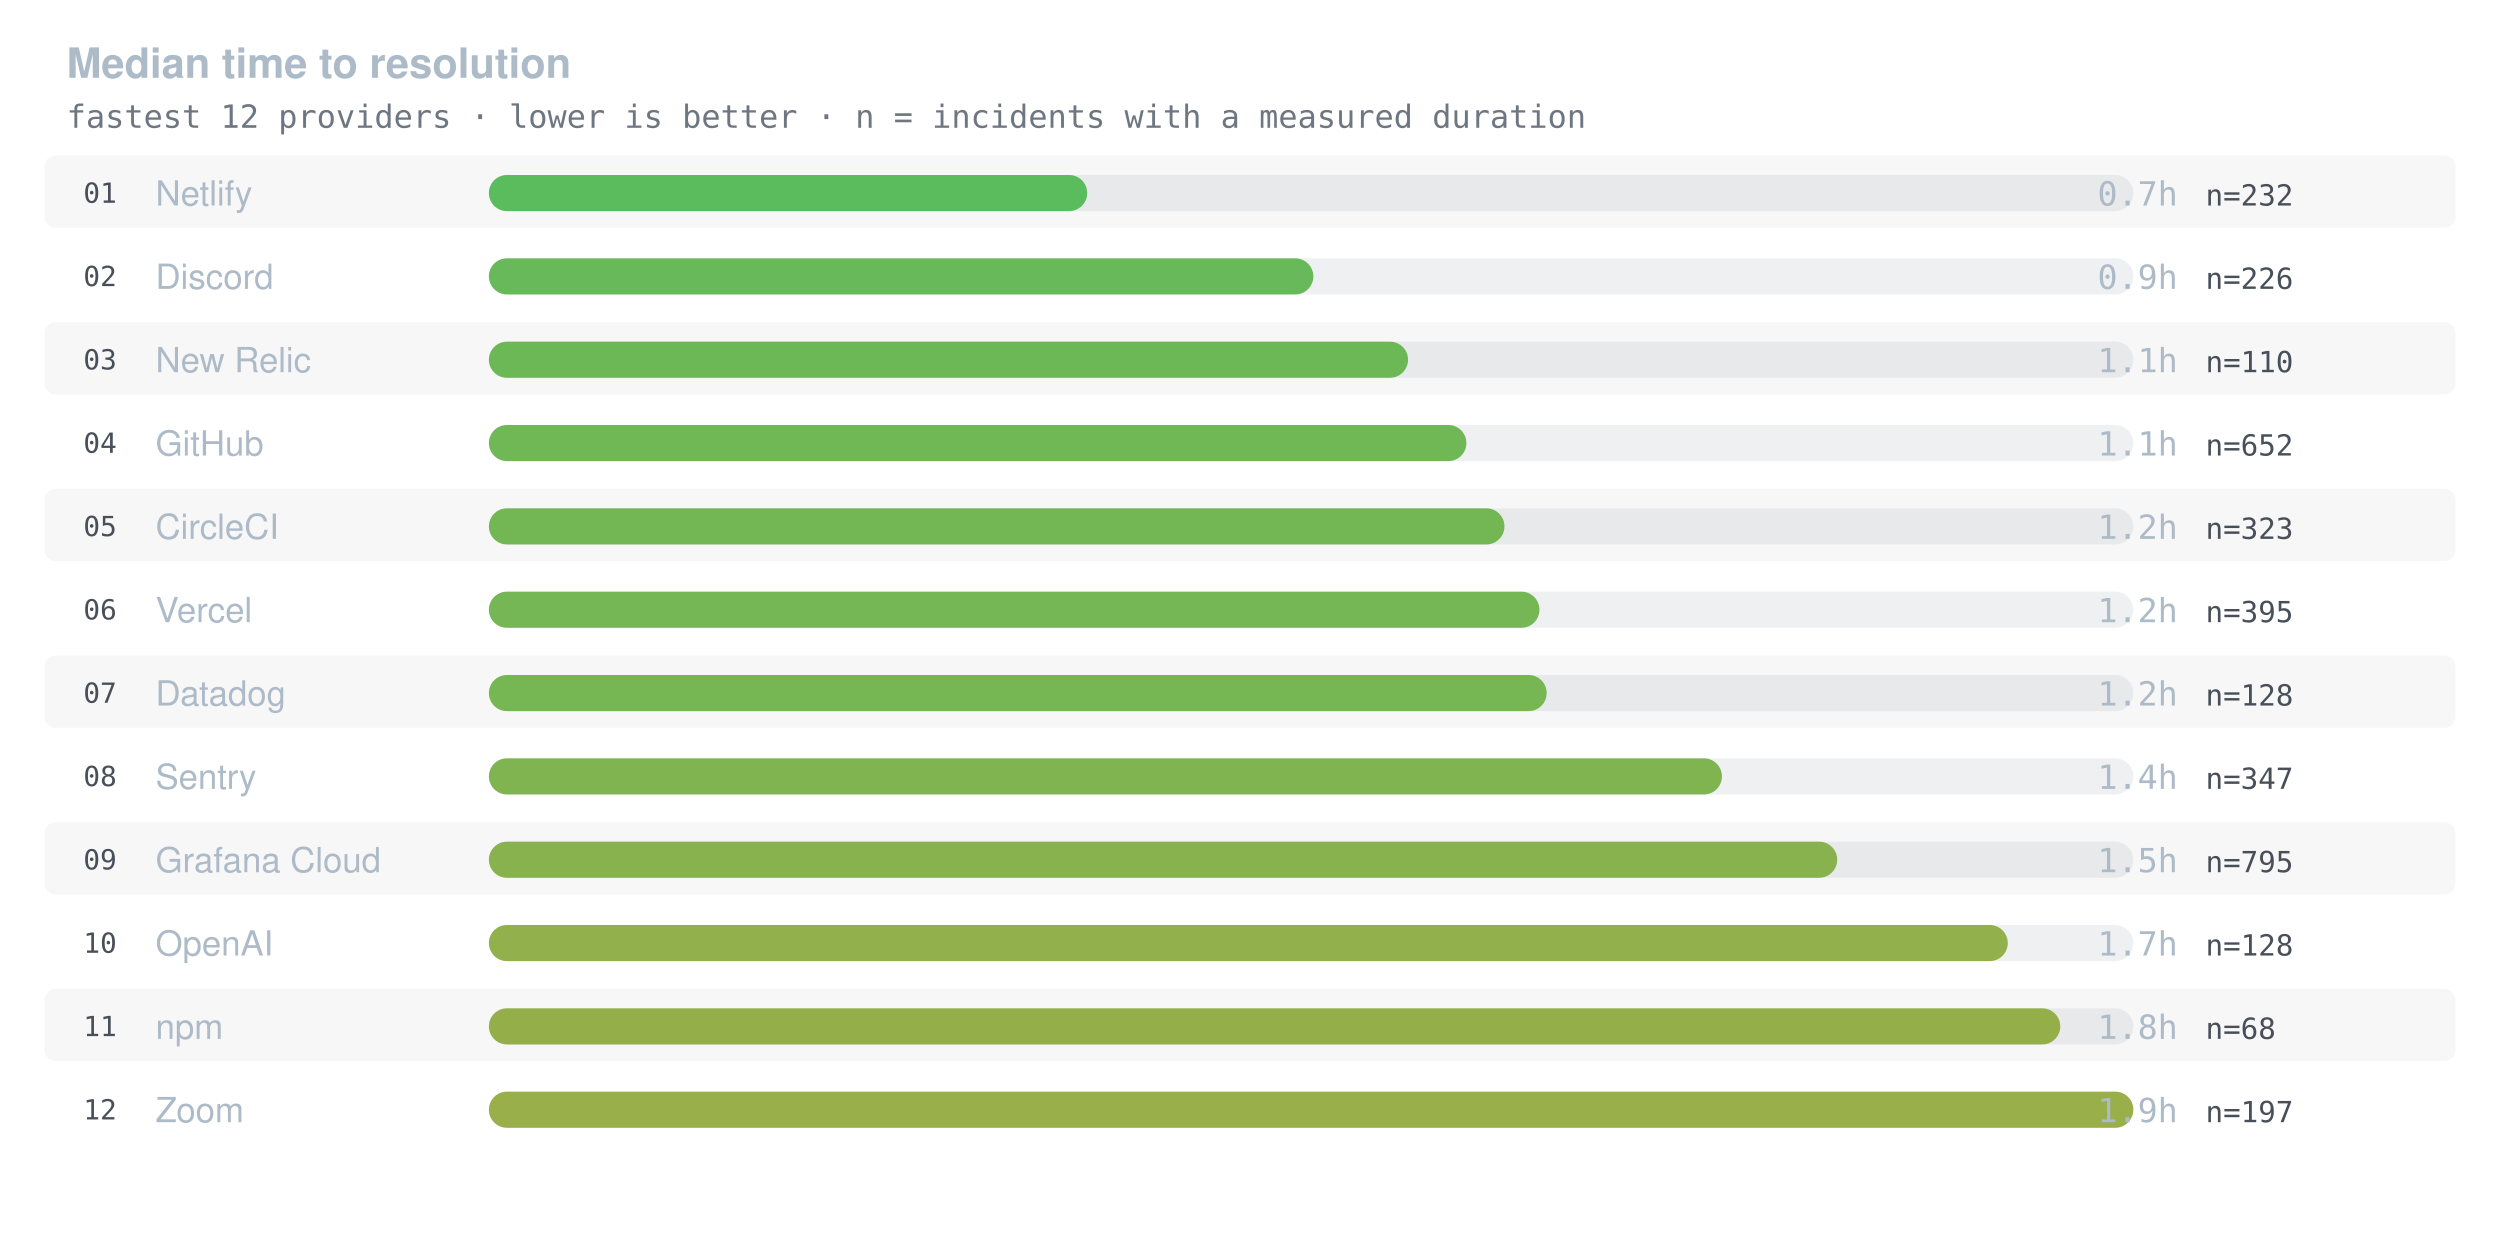
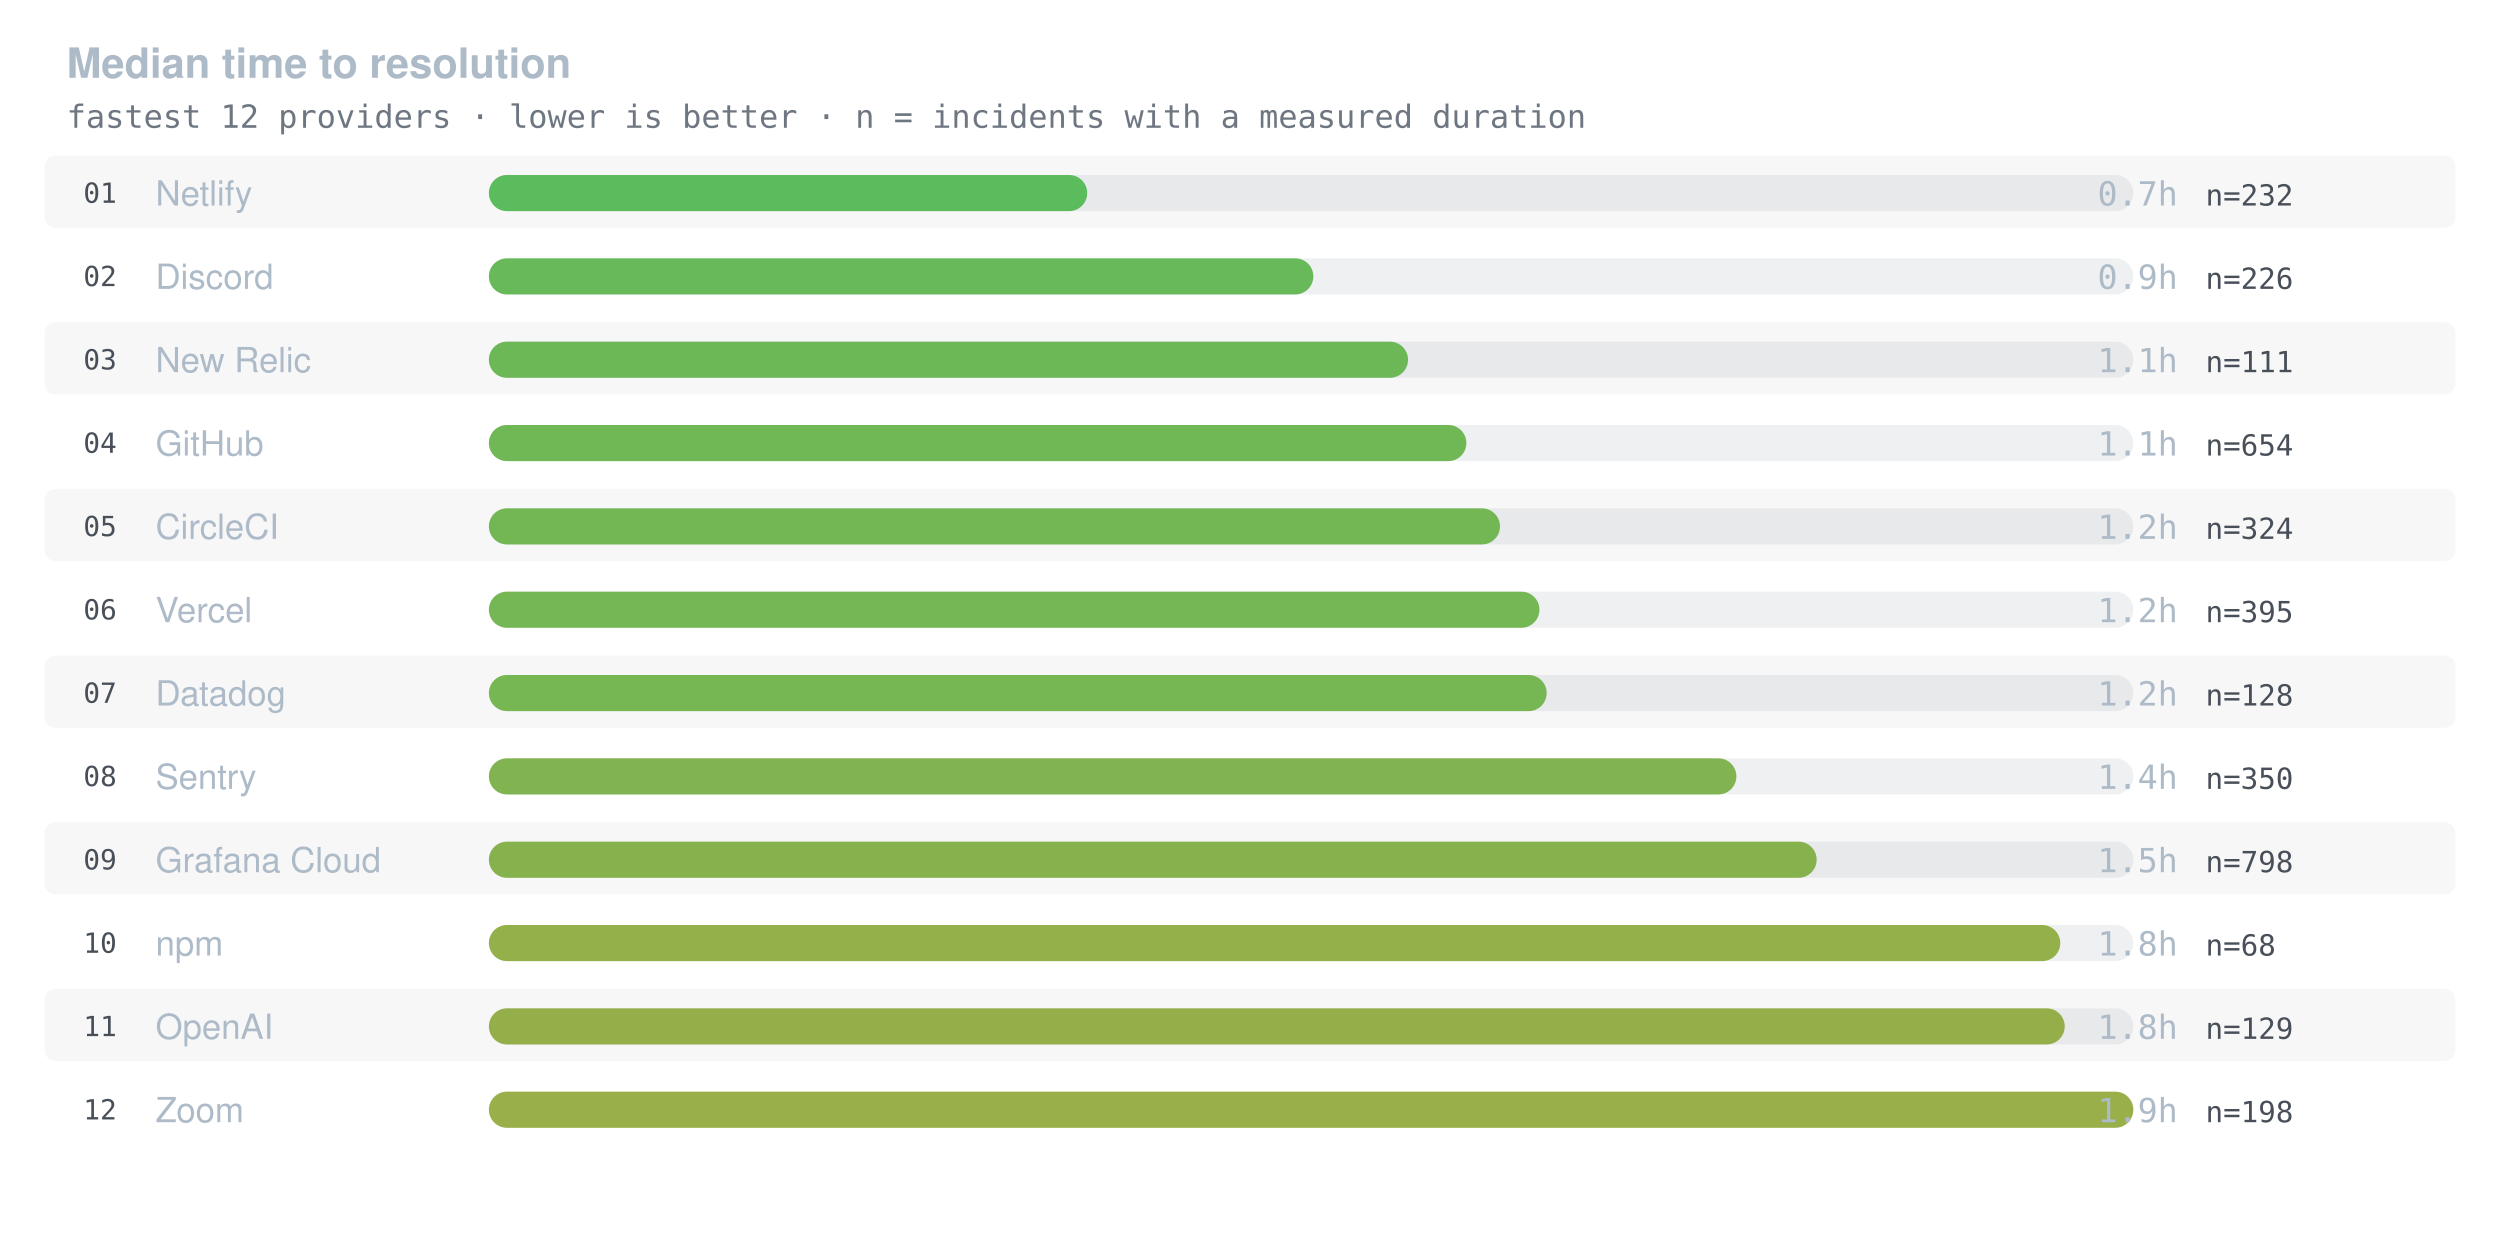
<svg xmlns="http://www.w3.org/2000/svg" viewBox="0 0 900 444" width="900" height="444" role="img">
  <text x="24" y="28" fill="#adbac7" font-size="15" font-family="-apple-system,BlinkMacSystemFont,Segoe UI,Helvetica,Arial,sans-serif" font-weight="600">Median time to resolution</text>
  <text x="24" y="46" fill="#6e7681" font-size="11.5" font-family="ui-monospace,SFMono-Regular,Menlo,Consolas,monospace">fastest 12 providers · lower is better · n = incidents with a measured duration</text>
  <rect x="16" y="56" width="868" height="26" rx="4" fill="#6e7681" opacity="0.055" />
  <text x="30" y="73" fill="#484f58" font-size="10" font-family="ui-monospace,SFMono-Regular,Menlo,Consolas,monospace">01</text>
  <text x="56" y="74" fill="#adbac7" font-size="12.5" font-family="-apple-system,BlinkMacSystemFont,Segoe UI,Helvetica,Arial,sans-serif">Netlify</text>
  <rect x="176" y="63" width="592" height="13" rx="6.5" fill="#6e7681" opacity="0.11" />
  <rect x="176" y="63" width="215.4" height="13" rx="6.5" fill="#4ab74d" opacity="0.9" />
  <text x="784" y="74" fill="#adbac7" font-size="12" font-family="ui-monospace,SFMono-Regular,Menlo,Consolas,monospace" text-anchor="end">0.7h</text>
  <text x="794" y="74" fill="#484f58" font-size="10.5" font-family="ui-monospace,SFMono-Regular,Menlo,Consolas,monospace">n=232</text>
  <text x="30" y="103" fill="#484f58" font-size="10" font-family="ui-monospace,SFMono-Regular,Menlo,Consolas,monospace">02</text>
  <text x="56" y="104" fill="#adbac7" font-size="12.5" font-family="-apple-system,BlinkMacSystemFont,Segoe UI,Helvetica,Arial,sans-serif">Discord</text>
  <rect x="176" y="93" width="592" height="13" rx="6.5" fill="#6e7681" opacity="0.11" />
  <rect x="176" y="93" width="296.8" height="13" rx="6.5" fill="#59b348" opacity="0.9" />
  <text x="784" y="104" fill="#adbac7" font-size="12" font-family="ui-monospace,SFMono-Regular,Menlo,Consolas,monospace" text-anchor="end">0.9h</text>
  <text x="794" y="104" fill="#484f58" font-size="10.5" font-family="ui-monospace,SFMono-Regular,Menlo,Consolas,monospace">n=226</text>
  <rect x="16" y="116" width="868" height="26" rx="4" fill="#6e7681" opacity="0.055" />
  <text x="30" y="133" fill="#484f58" font-size="10" font-family="ui-monospace,SFMono-Regular,Menlo,Consolas,monospace">03</text>
  <text x="56" y="134" fill="#adbac7" font-size="12.5" font-family="-apple-system,BlinkMacSystemFont,Segoe UI,Helvetica,Arial,sans-serif">New Relic</text>
  <rect x="176" y="123" width="592" height="13" rx="6.5" fill="#6e7681" opacity="0.11" />
  <rect x="176" y="123" width="330.9" height="13" rx="6.5" fill="#5fb246" opacity="0.9" />
  <text x="784" y="134" fill="#adbac7" font-size="12" font-family="ui-monospace,SFMono-Regular,Menlo,Consolas,monospace" text-anchor="end">1.1h</text>
-   <text x="794" y="134" fill="#484f58" font-size="10.5" font-family="ui-monospace,SFMono-Regular,Menlo,Consolas,monospace">n=110</text>
+   <text x="794" y="134" fill="#484f58" font-size="10.5" font-family="ui-monospace,SFMono-Regular,Menlo,Consolas,monospace">n=111</text>
  <text x="30" y="163" fill="#484f58" font-size="10" font-family="ui-monospace,SFMono-Regular,Menlo,Consolas,monospace">04</text>
  <text x="56" y="164" fill="#adbac7" font-size="12.5" font-family="-apple-system,BlinkMacSystemFont,Segoe UI,Helvetica,Arial,sans-serif">GitHub</text>
  <rect x="176" y="153" width="592" height="13" rx="6.5" fill="#6e7681" opacity="0.11" />
  <rect x="176" y="153" width="351.9" height="13" rx="6.5" fill="#63b145" opacity="0.9" />
  <text x="784" y="164" fill="#adbac7" font-size="12" font-family="ui-monospace,SFMono-Regular,Menlo,Consolas,monospace" text-anchor="end">1.1h</text>
-   <text x="794" y="164" fill="#484f58" font-size="10.5" font-family="ui-monospace,SFMono-Regular,Menlo,Consolas,monospace">n=652</text>
+   <text x="794" y="164" fill="#484f58" font-size="10.5" font-family="ui-monospace,SFMono-Regular,Menlo,Consolas,monospace">n=654</text>
  <rect x="16" y="176" width="868" height="26" rx="4" fill="#6e7681" opacity="0.055" />
  <text x="30" y="193" fill="#484f58" font-size="10" font-family="ui-monospace,SFMono-Regular,Menlo,Consolas,monospace">05</text>
  <text x="56" y="194" fill="#adbac7" font-size="12.5" font-family="-apple-system,BlinkMacSystemFont,Segoe UI,Helvetica,Arial,sans-serif">CircleCI</text>
  <rect x="176" y="183" width="592" height="13" rx="6.5" fill="#6e7681" opacity="0.11" />
-   <rect x="176" y="183" width="365.6" height="13" rx="6.5" fill="#66b144" opacity="0.9" />
+   <rect x="176" y="183" width="364.0" height="13" rx="6.5" fill="#66b144" opacity="0.9" />
  <text x="784" y="194" fill="#adbac7" font-size="12" font-family="ui-monospace,SFMono-Regular,Menlo,Consolas,monospace" text-anchor="end">1.2h</text>
-   <text x="794" y="194" fill="#484f58" font-size="10.5" font-family="ui-monospace,SFMono-Regular,Menlo,Consolas,monospace">n=323</text>
+   <text x="794" y="194" fill="#484f58" font-size="10.5" font-family="ui-monospace,SFMono-Regular,Menlo,Consolas,monospace">n=324</text>
  <text x="30" y="223" fill="#484f58" font-size="10" font-family="ui-monospace,SFMono-Regular,Menlo,Consolas,monospace">06</text>
  <text x="56" y="224" fill="#adbac7" font-size="12.5" font-family="-apple-system,BlinkMacSystemFont,Segoe UI,Helvetica,Arial,sans-serif">Vercel</text>
  <rect x="176" y="213" width="592" height="13" rx="6.5" fill="#6e7681" opacity="0.11" />
  <rect x="176" y="213" width="378.2" height="13" rx="6.5" fill="#68b043" opacity="0.9" />
  <text x="784" y="224" fill="#adbac7" font-size="12" font-family="ui-monospace,SFMono-Regular,Menlo,Consolas,monospace" text-anchor="end">1.2h</text>
  <text x="794" y="224" fill="#484f58" font-size="10.5" font-family="ui-monospace,SFMono-Regular,Menlo,Consolas,monospace">n=395</text>
  <rect x="16" y="236" width="868" height="26" rx="4" fill="#6e7681" opacity="0.055" />
  <text x="30" y="253" fill="#484f58" font-size="10" font-family="ui-monospace,SFMono-Regular,Menlo,Consolas,monospace">07</text>
  <text x="56" y="254" fill="#adbac7" font-size="12.5" font-family="-apple-system,BlinkMacSystemFont,Segoe UI,Helvetica,Arial,sans-serif">Datadog</text>
  <rect x="176" y="243" width="592" height="13" rx="6.5" fill="#6e7681" opacity="0.11" />
  <rect x="176" y="243" width="380.8" height="13" rx="6.5" fill="#69b043" opacity="0.9" />
  <text x="784" y="254" fill="#adbac7" font-size="12" font-family="ui-monospace,SFMono-Regular,Menlo,Consolas,monospace" text-anchor="end">1.2h</text>
  <text x="794" y="254" fill="#484f58" font-size="10.5" font-family="ui-monospace,SFMono-Regular,Menlo,Consolas,monospace">n=128</text>
  <text x="30" y="283" fill="#484f58" font-size="10" font-family="ui-monospace,SFMono-Regular,Menlo,Consolas,monospace">08</text>
  <text x="56" y="284" fill="#adbac7" font-size="12.5" font-family="-apple-system,BlinkMacSystemFont,Segoe UI,Helvetica,Arial,sans-serif">Sentry</text>
  <rect x="176" y="273" width="592" height="13" rx="6.5" fill="#6e7681" opacity="0.11" />
-   <rect x="176" y="273" width="443.9" height="13" rx="6.5" fill="#74ad3f" opacity="0.9" />
+   <rect x="176" y="273" width="449.1" height="13" rx="6.5" fill="#75ad3f" opacity="0.9" />
  <text x="784" y="284" fill="#adbac7" font-size="12" font-family="ui-monospace,SFMono-Regular,Menlo,Consolas,monospace" text-anchor="end">1.4h</text>
-   <text x="794" y="284" fill="#484f58" font-size="10.5" font-family="ui-monospace,SFMono-Regular,Menlo,Consolas,monospace">n=347</text>
+   <text x="794" y="284" fill="#484f58" font-size="10.5" font-family="ui-monospace,SFMono-Regular,Menlo,Consolas,monospace">n=350</text>
  <rect x="16" y="296" width="868" height="26" rx="4" fill="#6e7681" opacity="0.055" />
  <text x="30" y="313" fill="#484f58" font-size="10" font-family="ui-monospace,SFMono-Regular,Menlo,Consolas,monospace">09</text>
  <text x="56" y="314" fill="#adbac7" font-size="12.5" font-family="-apple-system,BlinkMacSystemFont,Segoe UI,Helvetica,Arial,sans-serif">Grafana Cloud</text>
  <rect x="176" y="303" width="592" height="13" rx="6.5" fill="#6e7681" opacity="0.11" />
-   <rect x="176" y="303" width="485.4" height="13" rx="6.5" fill="#7cac3d" opacity="0.9" />
+   <rect x="176" y="303" width="478.0" height="13" rx="6.5" fill="#7bac3d" opacity="0.9" />
  <text x="784" y="314" fill="#adbac7" font-size="12" font-family="ui-monospace,SFMono-Regular,Menlo,Consolas,monospace" text-anchor="end">1.5h</text>
-   <text x="794" y="314" fill="#484f58" font-size="10.5" font-family="ui-monospace,SFMono-Regular,Menlo,Consolas,monospace">n=795</text>
+   <text x="794" y="314" fill="#484f58" font-size="10.5" font-family="ui-monospace,SFMono-Regular,Menlo,Consolas,monospace">n=798</text>
  <text x="30" y="343" fill="#484f58" font-size="10" font-family="ui-monospace,SFMono-Regular,Menlo,Consolas,monospace">10</text>
-   <text x="56" y="344" fill="#adbac7" font-size="12.5" font-family="-apple-system,BlinkMacSystemFont,Segoe UI,Helvetica,Arial,sans-serif">OpenAI</text>
+   <text x="56" y="344" fill="#adbac7" font-size="12.5" font-family="-apple-system,BlinkMacSystemFont,Segoe UI,Helvetica,Arial,sans-serif">npm</text>
  <rect x="176" y="333" width="592" height="13" rx="6.5" fill="#6e7681" opacity="0.11" />
-   <rect x="176" y="333" width="546.8" height="13" rx="6.5" fill="#88a939" opacity="0.9" />
-   <text x="784" y="344" fill="#adbac7" font-size="12" font-family="ui-monospace,SFMono-Regular,Menlo,Consolas,monospace" text-anchor="end">1.7h</text>
-   <text x="794" y="344" fill="#484f58" font-size="10.5" font-family="ui-monospace,SFMono-Regular,Menlo,Consolas,monospace">n=128</text>
+   <rect x="176" y="333" width="565.7" height="13" rx="6.5" fill="#8ba838" opacity="0.9" />
+   <text x="784" y="344" fill="#adbac7" font-size="12" font-family="ui-monospace,SFMono-Regular,Menlo,Consolas,monospace" text-anchor="end">1.8h</text>
+   <text x="794" y="344" fill="#484f58" font-size="10.5" font-family="ui-monospace,SFMono-Regular,Menlo,Consolas,monospace">n=68</text>
  <rect x="16" y="356" width="868" height="26" rx="4" fill="#6e7681" opacity="0.055" />
  <text x="30" y="373" fill="#484f58" font-size="10" font-family="ui-monospace,SFMono-Regular,Menlo,Consolas,monospace">11</text>
-   <text x="56" y="374" fill="#adbac7" font-size="12.5" font-family="-apple-system,BlinkMacSystemFont,Segoe UI,Helvetica,Arial,sans-serif">npm</text>
+   <text x="56" y="374" fill="#adbac7" font-size="12.5" font-family="-apple-system,BlinkMacSystemFont,Segoe UI,Helvetica,Arial,sans-serif">OpenAI</text>
  <rect x="176" y="363" width="592" height="13" rx="6.5" fill="#6e7681" opacity="0.11" />
-   <rect x="176" y="363" width="565.7" height="13" rx="6.5" fill="#8ba838" opacity="0.9" />
+   <rect x="176" y="363" width="567.3" height="13" rx="6.5" fill="#8ba838" opacity="0.9" />
  <text x="784" y="374" fill="#adbac7" font-size="12" font-family="ui-monospace,SFMono-Regular,Menlo,Consolas,monospace" text-anchor="end">1.8h</text>
-   <text x="794" y="374" fill="#484f58" font-size="10.5" font-family="ui-monospace,SFMono-Regular,Menlo,Consolas,monospace">n=68</text>
+   <text x="794" y="374" fill="#484f58" font-size="10.5" font-family="ui-monospace,SFMono-Regular,Menlo,Consolas,monospace">n=129</text>
  <text x="30" y="403" fill="#484f58" font-size="10" font-family="ui-monospace,SFMono-Regular,Menlo,Consolas,monospace">12</text>
  <text x="56" y="404" fill="#adbac7" font-size="12.5" font-family="-apple-system,BlinkMacSystemFont,Segoe UI,Helvetica,Arial,sans-serif">Zoom</text>
  <rect x="176" y="393" width="592" height="13" rx="6.5" fill="#6e7681" opacity="0.11" />
  <rect x="176" y="393" width="592.0" height="13" rx="6.5" fill="#90a737" opacity="0.9" />
  <text x="784" y="404" fill="#adbac7" font-size="12" font-family="ui-monospace,SFMono-Regular,Menlo,Consolas,monospace" text-anchor="end">1.9h</text>
-   <text x="794" y="404" fill="#484f58" font-size="10.5" font-family="ui-monospace,SFMono-Regular,Menlo,Consolas,monospace">n=197</text>
+   <text x="794" y="404" fill="#484f58" font-size="10.5" font-family="ui-monospace,SFMono-Regular,Menlo,Consolas,monospace">n=198</text>
</svg>
